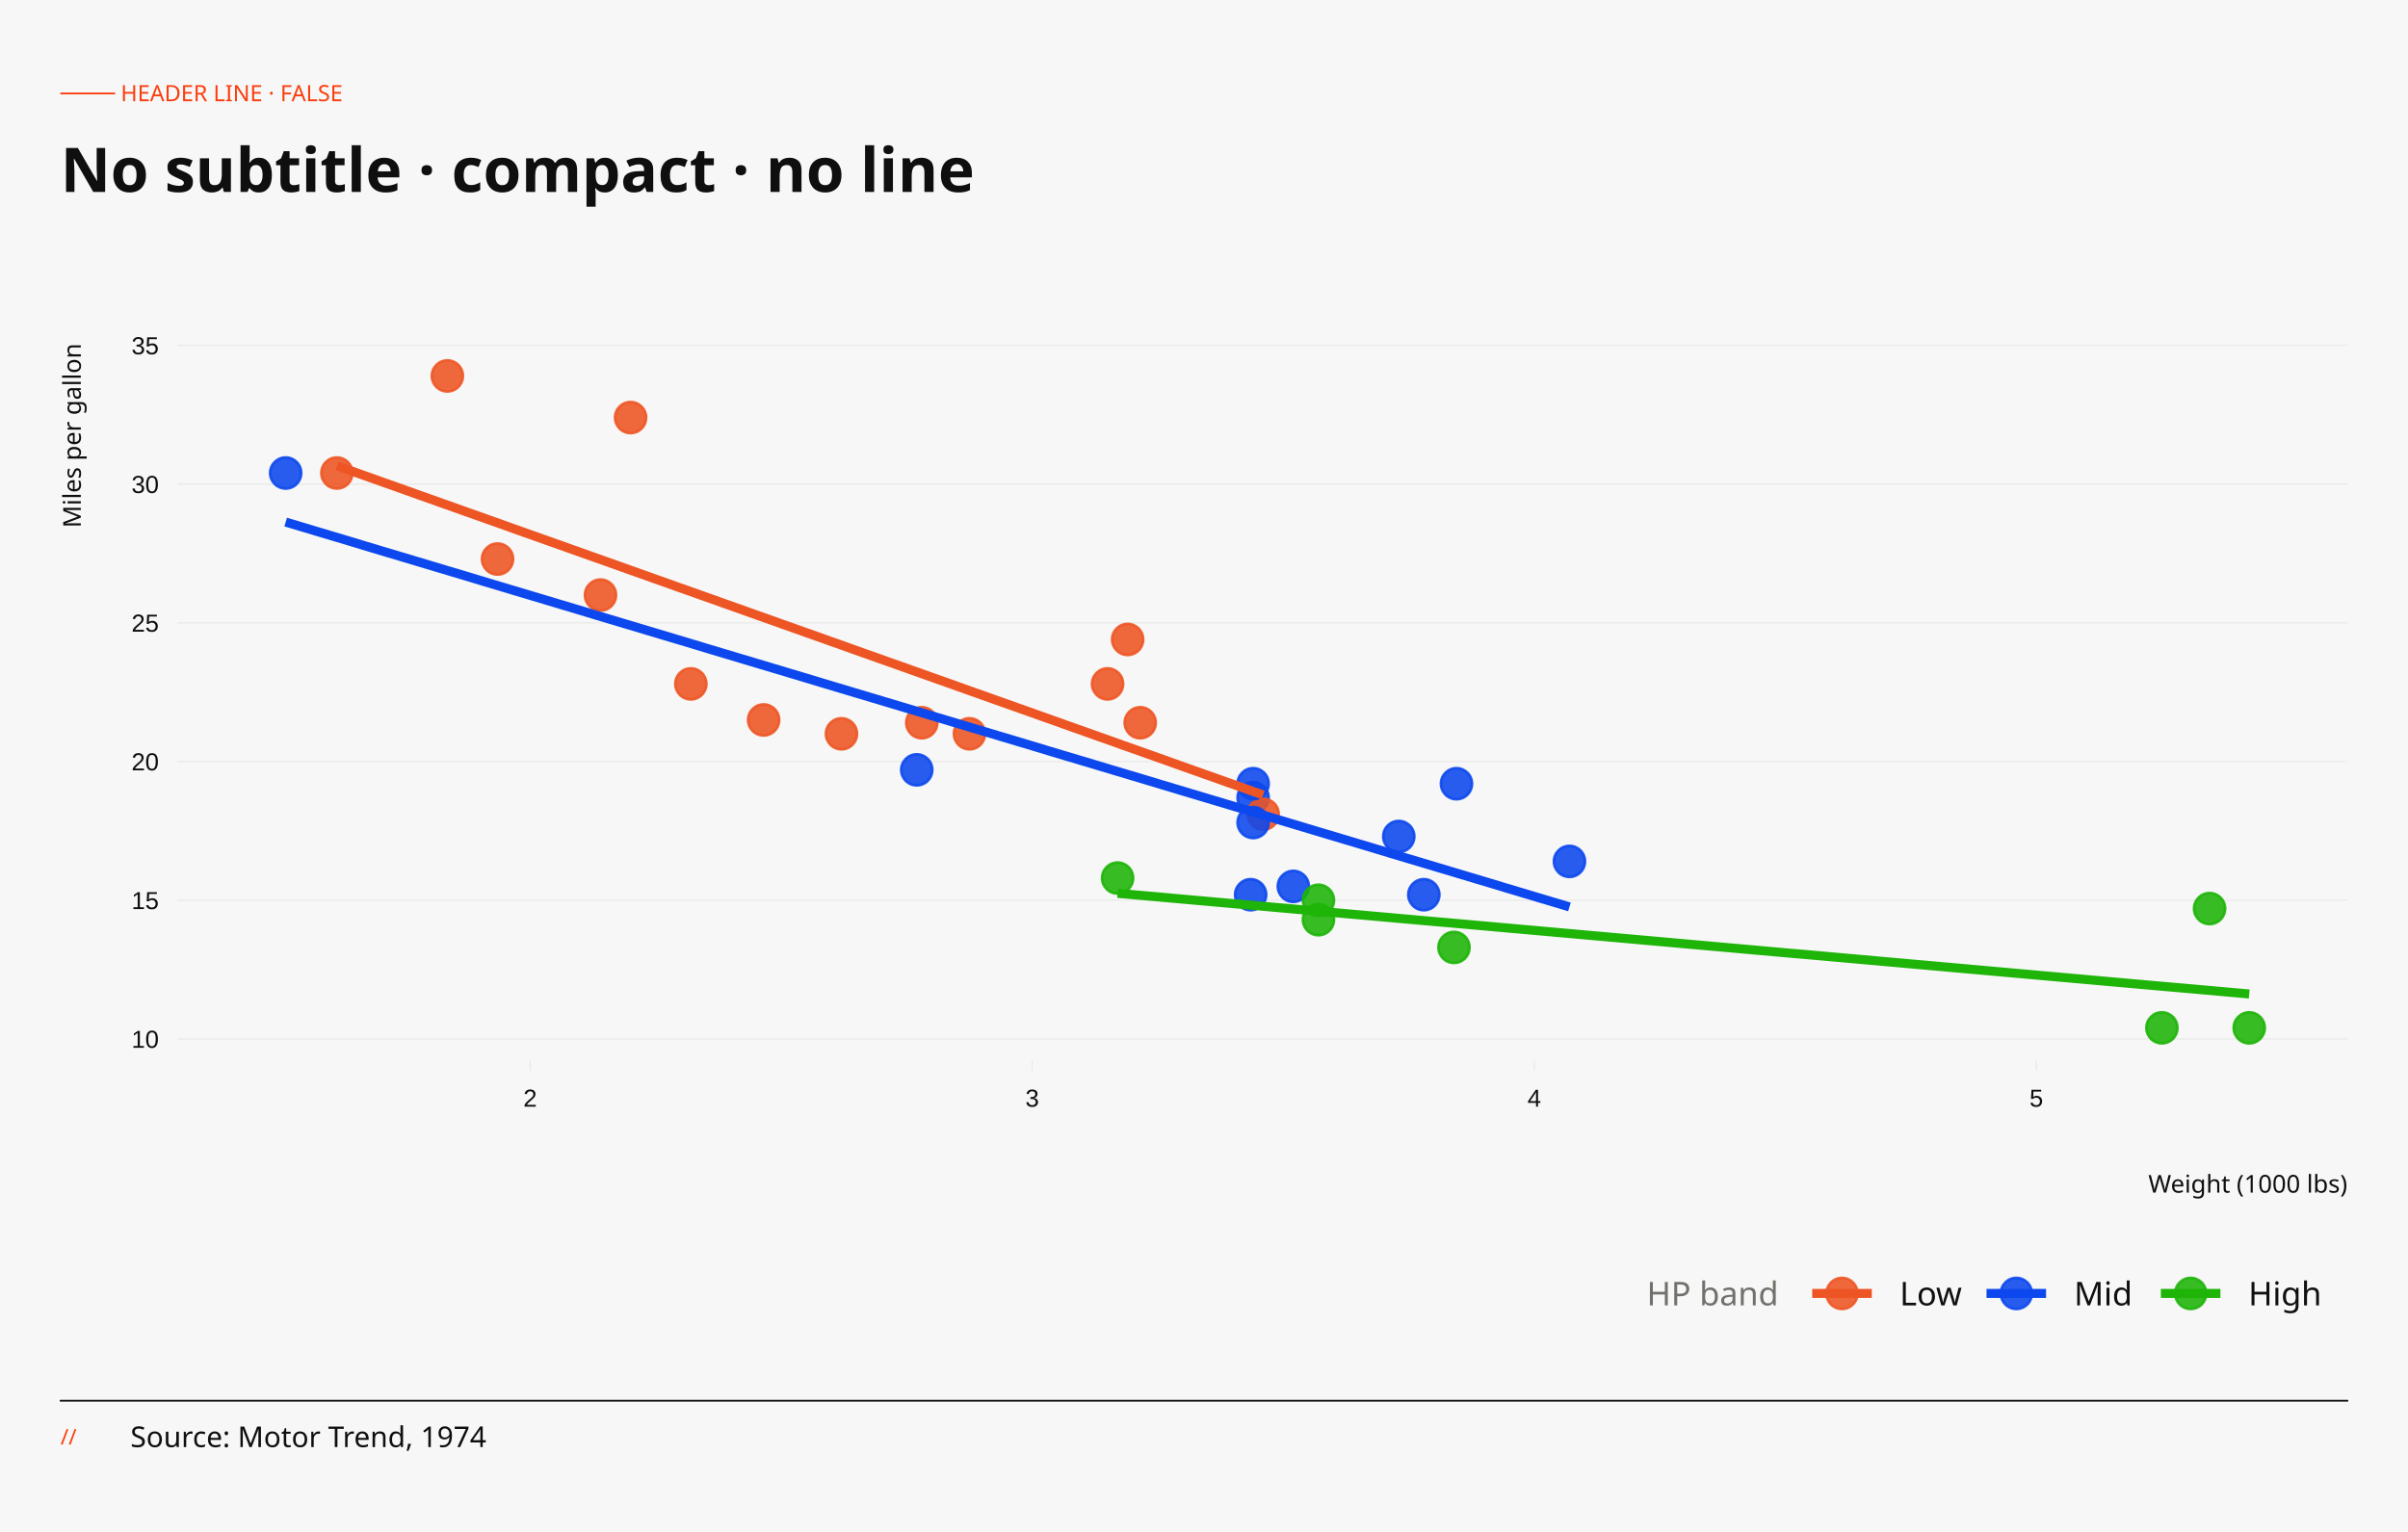
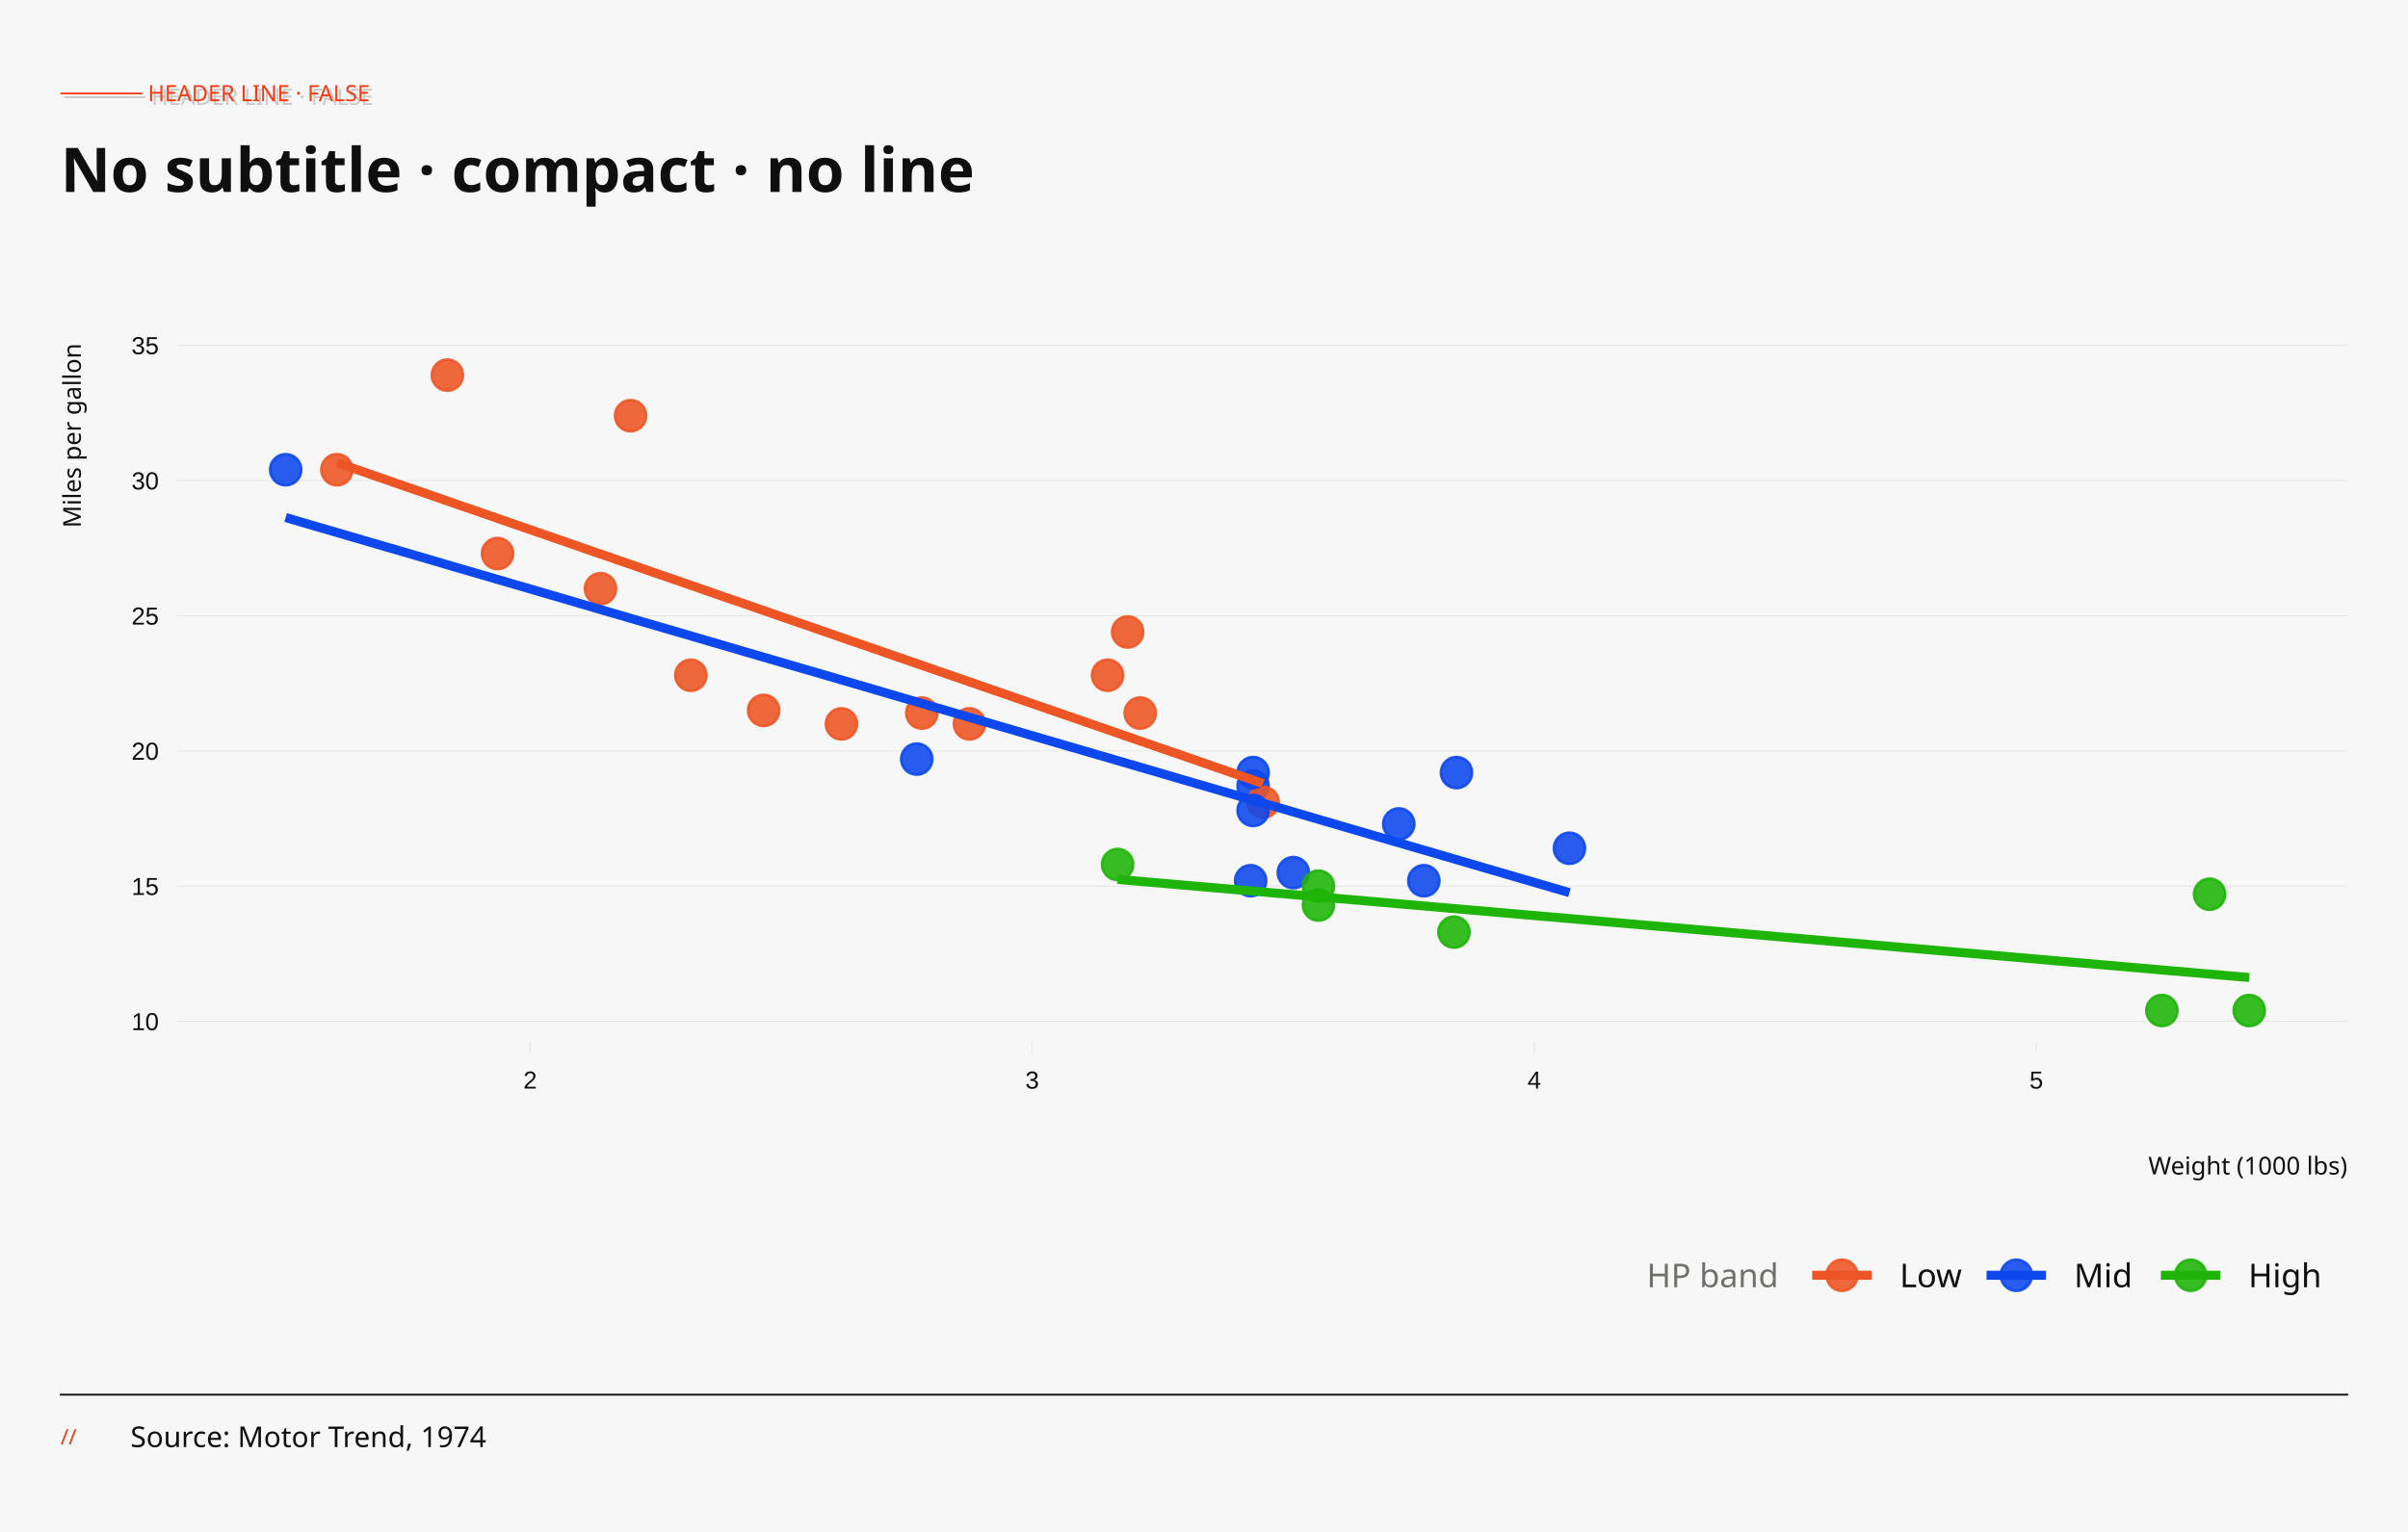
<svg xmlns="http://www.w3.org/2000/svg" width="396.00pt" height="252.00pt" viewBox="0 0 396.00 252.00">
  <g class="svglite">
    <defs>
      <style type="text/css">
    .svglite line, .svglite polyline, .svglite polygon, .svglite path, .svglite rect, .svglite circle {
      fill: none;
      stroke: #000000;
      stroke-linecap: round;
      stroke-linejoin: round;
      stroke-miterlimit: 10.00;
    }
    .svglite text {
      white-space: pre;
    }
    .svglite g.glyphgroup path {
      fill: inherit;
      stroke: none;
    }
  </style>
    </defs>
    <rect width="100%" height="100%" style="stroke: none; fill: none;" />
    <defs>
      <clipPath id="cpMC4wMHwzOTYuMDB8MC4wMHwyNTIuMDA=">
        <rect x="0.00" y="0.00" width="396.00" height="252.00" />
      </clipPath>
    </defs>
    <g clip-path="url(#cpMC4wMHwzOTYuMDB8MC4wMHwyNTIuMDA=)">
      <rect x="-0" y="0.00" width="396.00" height="252.00" style="stroke-width: 0.65; stroke: none; fill: #F7F7F7;" />
    </g>
    <defs>
-       <clipPath id="cpMzAuODN8Mzg2LjA0fDU2LjQ4fDE3NC40NQ==">
-         <rect x="30.83" y="56.48" width="355.20" height="117.97" />
+       <clipPath id="cpMzAuODN8Mzg2LjA0fDU2LjQ4fDE3MS40Ng==">
+         <rect x="30.83" y="56.48" width="355.20" height="114.98" />
      </clipPath>
    </defs>
-     <g clip-path="url(#cpMzAuODN8Mzg2LjA0fDU2LjQ4fDE3NC40NQ==)">
-       <rect x="30.83" y="56.48" width="355.20" height="117.97" style="stroke-width: 0.65; stroke: none; fill: #F7F7F7;" />
-       <polyline points="30.83,170.91 386.04,170.91 " style="stroke-width: 0.15; stroke: #E4E4E4; stroke-linecap: butt;" />
-       <polyline points="30.83,148.09 386.04,148.09 " style="stroke-width: 0.15; stroke: #E4E4E4; stroke-linecap: butt;" />
-       <polyline points="30.83,125.27 386.04,125.27 " style="stroke-width: 0.15; stroke: #E4E4E4; stroke-linecap: butt;" />
-       <polyline points="30.83,102.46 386.04,102.46 " style="stroke-width: 0.15; stroke: #E4E4E4; stroke-linecap: butt;" />
-       <polyline points="30.83,79.64 386.04,79.64 " style="stroke-width: 0.15; stroke: #E4E4E4; stroke-linecap: butt;" />
-       <polyline points="30.83,56.82 386.04,56.82 " style="stroke-width: 0.15; stroke: #E4E4E4; stroke-linecap: butt;" />
-       <circle cx="138.38" cy="120.71" r="2.56" style="stroke-width: 0.43; stroke: #EE5524; stroke-opacity: 0.88; fill: #EE5524; fill-opacity: 0.88;" />
-       <circle cx="159.43" cy="120.71" r="2.56" style="stroke-width: 0.43; stroke: #EE5524; stroke-opacity: 0.88; fill: #EE5524; fill-opacity: 0.88;" />
-       <circle cx="113.61" cy="112.50" r="2.56" style="stroke-width: 0.43; stroke: #EE5524; stroke-opacity: 0.88; fill: #EE5524; fill-opacity: 0.88;" />
-       <circle cx="187.51" cy="118.89" r="2.56" style="stroke-width: 0.43; stroke: #EE5524; stroke-opacity: 0.88; fill: #EE5524; fill-opacity: 0.88;" />
-       <circle cx="206.08" cy="131.21" r="2.56" style="stroke-width: 0.43; stroke: #0C48ED; stroke-opacity: 0.88; fill: #0C48ED; fill-opacity: 0.88;" />
-       <circle cx="207.73" cy="133.94" r="2.56" style="stroke-width: 0.43; stroke: #EE5524; stroke-opacity: 0.88; fill: #EE5524; fill-opacity: 0.88;" />
-       <circle cx="216.82" cy="151.29" r="2.56" style="stroke-width: 0.43; stroke: #1EB508; stroke-opacity: 0.88; fill: #1EB508; fill-opacity: 0.88;" />
-       <circle cx="185.44" cy="105.19" r="2.56" style="stroke-width: 0.43; stroke: #EE5524; stroke-opacity: 0.88; fill: #EE5524; fill-opacity: 0.88;" />
-       <circle cx="182.14" cy="112.50" r="2.56" style="stroke-width: 0.43; stroke: #EE5524; stroke-opacity: 0.88; fill: #EE5524; fill-opacity: 0.88;" />
-       <circle cx="206.08" cy="128.92" r="2.56" style="stroke-width: 0.43; stroke: #0C48ED; stroke-opacity: 0.88; fill: #0C48ED; fill-opacity: 0.88;" />
-       <circle cx="206.08" cy="135.31" r="2.56" style="stroke-width: 0.43; stroke: #0C48ED; stroke-opacity: 0.88; fill: #0C48ED; fill-opacity: 0.88;" />
-       <circle cx="258.10" cy="141.70" r="2.56" style="stroke-width: 0.43; stroke: #0C48ED; stroke-opacity: 0.88; fill: #0C48ED; fill-opacity: 0.88;" />
-       <circle cx="230.03" cy="137.60" r="2.56" style="stroke-width: 0.43; stroke: #0C48ED; stroke-opacity: 0.88; fill: #0C48ED; fill-opacity: 0.88;" />
-       <circle cx="234.15" cy="147.18" r="2.56" style="stroke-width: 0.43; stroke: #0C48ED; stroke-opacity: 0.88; fill: #0C48ED; fill-opacity: 0.88;" />
-       <circle cx="355.53" cy="169.08" r="2.56" style="stroke-width: 0.43; stroke: #1EB508; stroke-opacity: 0.88; fill: #1EB508; fill-opacity: 0.88;" />
-       <circle cx="369.89" cy="169.08" r="2.56" style="stroke-width: 0.43; stroke: #1EB508; stroke-opacity: 0.88; fill: #1EB508; fill-opacity: 0.88;" />
-       <circle cx="363.37" cy="149.46" r="2.56" style="stroke-width: 0.43; stroke: #1EB508; stroke-opacity: 0.88; fill: #1EB508; fill-opacity: 0.88;" />
-       <circle cx="103.70" cy="68.69" r="2.56" style="stroke-width: 0.43; stroke: #EE5524; stroke-opacity: 0.88; fill: #EE5524; fill-opacity: 0.88;" />
-       <circle cx="55.40" cy="77.81" r="2.56" style="stroke-width: 0.43; stroke: #EE5524; stroke-opacity: 0.88; fill: #EE5524; fill-opacity: 0.88;" />
-       <circle cx="73.57" cy="61.84" r="2.56" style="stroke-width: 0.43; stroke: #EE5524; stroke-opacity: 0.88; fill: #EE5524; fill-opacity: 0.88;" />
-       <circle cx="125.58" cy="118.43" r="2.56" style="stroke-width: 0.43; stroke: #EE5524; stroke-opacity: 0.88; fill: #EE5524; fill-opacity: 0.88;" />
-       <circle cx="212.69" cy="145.81" r="2.56" style="stroke-width: 0.43; stroke: #0C48ED; stroke-opacity: 0.88; fill: #0C48ED; fill-opacity: 0.88;" />
-       <circle cx="205.67" cy="147.18" r="2.56" style="stroke-width: 0.43; stroke: #0C48ED; stroke-opacity: 0.88; fill: #0C48ED; fill-opacity: 0.88;" />
-       <circle cx="239.11" cy="155.85" r="2.56" style="stroke-width: 0.43; stroke: #1EB508; stroke-opacity: 0.88; fill: #1EB508; fill-opacity: 0.88;" />
-       <circle cx="239.52" cy="128.92" r="2.56" style="stroke-width: 0.43; stroke: #0C48ED; stroke-opacity: 0.88; fill: #0C48ED; fill-opacity: 0.88;" />
-       <circle cx="81.82" cy="91.96" r="2.56" style="stroke-width: 0.43; stroke: #EE5524; stroke-opacity: 0.88; fill: #EE5524; fill-opacity: 0.88;" />
-       <circle cx="98.75" cy="97.89" r="2.56" style="stroke-width: 0.43; stroke: #EE5524; stroke-opacity: 0.88; fill: #EE5524; fill-opacity: 0.88;" />
-       <circle cx="46.98" cy="77.81" r="2.56" style="stroke-width: 0.43; stroke: #0C48ED; stroke-opacity: 0.88; fill: #0C48ED; fill-opacity: 0.88;" />
-       <circle cx="183.79" cy="144.44" r="2.56" style="stroke-width: 0.43; stroke: #1EB508; stroke-opacity: 0.88; fill: #1EB508; fill-opacity: 0.88;" />
-       <circle cx="150.76" cy="126.64" r="2.56" style="stroke-width: 0.43; stroke: #0C48ED; stroke-opacity: 0.88; fill: #0C48ED; fill-opacity: 0.88;" />
-       <circle cx="216.82" cy="148.09" r="2.56" style="stroke-width: 0.43; stroke: #1EB508; stroke-opacity: 0.88; fill: #1EB508; fill-opacity: 0.88;" />
-       <circle cx="151.59" cy="118.89" r="2.56" style="stroke-width: 0.43; stroke: #EE5524; stroke-opacity: 0.88; fill: #EE5524; fill-opacity: 0.88;" />
-       <polyline points="55.40,76.63 57.33,77.31 59.26,78.00 61.19,78.68 63.11,79.37 65.04,80.05 66.97,80.74 68.90,81.43 70.83,82.11 72.76,82.80 74.68,83.48 76.61,84.17 78.54,84.85 80.47,85.54 82.40,86.22 84.32,86.91 86.25,87.60 88.18,88.28 90.11,88.97 92.04,89.65 93.97,90.34 95.89,91.02 97.82,91.71 99.75,92.39 101.68,93.08 103.61,93.77 105.54,94.45 107.46,95.14 109.39,95.82 111.32,96.51 113.25,97.19 115.18,97.88 117.11,98.56 119.03,99.25 120.96,99.93 122.89,100.62 124.82,101.31 126.75,101.99 128.67,102.68 130.60,103.36 132.53,104.05 134.46,104.73 136.39,105.42 138.32,106.10 140.24,106.79 142.17,107.48 144.10,108.16 146.03,108.85 147.96,109.53 149.89,110.22 151.81,110.90 153.74,111.59 155.67,112.27 157.60,112.96 159.53,113.65 161.46,114.33 163.38,115.02 165.31,115.70 167.24,116.39 169.17,117.07 171.10,117.76 173.02,118.44 174.95,119.13 176.88,119.82 178.81,120.50 180.74,121.19 182.67,121.87 184.59,122.56 186.52,123.24 188.45,123.93 190.38,124.61 192.31,125.30 194.24,125.99 196.16,126.67 198.09,127.36 200.02,128.04 201.95,128.73 203.88,129.41 205.81,130.10 207.73,130.78 " style="stroke-width: 1.49; stroke: #EE5524; stroke-linecap: butt;" />
-       <polyline points="46.98,85.88 49.65,86.68 52.32,87.48 55.00,88.28 57.67,89.08 60.34,89.89 63.01,90.69 65.69,91.49 68.36,92.29 71.03,93.09 73.70,93.89 76.38,94.69 79.05,95.50 81.72,96.30 84.39,97.10 87.07,97.90 89.74,98.70 92.41,99.50 95.08,100.30 97.75,101.11 100.43,101.91 103.10,102.71 105.77,103.51 108.44,104.31 111.12,105.11 113.79,105.91 116.46,106.72 119.13,107.52 121.81,108.32 124.48,109.12 127.15,109.92 129.82,110.72 132.50,111.52 135.17,112.33 137.84,113.13 140.51,113.93 143.19,114.73 145.86,115.53 148.53,116.33 151.20,117.13 153.88,117.94 156.55,118.74 159.22,119.54 161.89,120.34 164.56,121.14 167.24,121.94 169.91,122.74 172.58,123.55 175.25,124.35 177.93,125.15 180.60,125.95 183.27,126.75 185.94,127.55 188.62,128.35 191.29,129.16 193.96,129.96 196.63,130.76 199.31,131.56 201.98,132.36 204.65,133.16 207.32,133.96 210.00,134.77 212.67,135.57 215.34,136.37 218.01,137.17 220.68,137.97 223.36,138.77 226.03,139.57 228.70,140.38 231.37,141.18 234.05,141.98 236.72,142.78 239.39,143.58 242.06,144.38 244.74,145.18 247.41,145.99 250.08,146.79 252.75,147.59 255.43,148.39 258.10,149.19 " style="stroke-width: 1.49; stroke: #0C48ED; stroke-linecap: butt;" />
-       <polyline points="183.79,146.95 186.15,147.16 188.50,147.37 190.86,147.58 193.21,147.79 195.57,148.00 197.92,148.21 200.28,148.42 202.64,148.63 204.99,148.84 207.35,149.05 209.70,149.26 212.06,149.47 214.41,149.68 216.77,149.89 219.13,150.10 221.48,150.31 223.84,150.52 226.19,150.73 228.55,150.94 230.90,151.15 233.26,151.36 235.62,151.57 237.97,151.77 240.33,151.98 242.68,152.19 245.04,152.40 247.39,152.61 249.75,152.82 252.11,153.03 254.46,153.24 256.82,153.45 259.17,153.66 261.53,153.87 263.88,154.08 266.24,154.29 268.60,154.50 270.95,154.71 273.31,154.92 275.66,155.13 278.02,155.34 280.37,155.55 282.73,155.76 285.09,155.97 287.44,156.18 289.80,156.39 292.15,156.60 294.51,156.81 296.86,157.01 299.22,157.22 301.58,157.43 303.93,157.64 306.29,157.85 308.64,158.06 311.00,158.27 313.35,158.48 315.71,158.69 318.07,158.90 320.42,159.11 322.78,159.32 325.13,159.53 327.49,159.74 329.84,159.95 332.20,160.16 334.56,160.37 336.91,160.58 339.27,160.79 341.62,161.00 343.98,161.21 346.33,161.42 348.69,161.63 351.05,161.84 353.40,162.05 355.76,162.26 358.11,162.46 360.47,162.67 362.82,162.88 365.18,163.09 367.54,163.30 369.89,163.51 " style="stroke-width: 1.49; stroke: #1EB508; stroke-linecap: butt;" />
+     <g clip-path="url(#cpMzAuODN8Mzg2LjA0fDU2LjQ4fDE3MS40Ng==)">
+       <rect x="30.83" y="56.48" width="355.20" height="114.98" style="stroke-width: 0.65; stroke: none; fill: #F7F7F7;" />
+       <polyline points="30.83,168.01 386.04,168.01 " style="stroke-width: 0.15; stroke: #E4E4E4; stroke-linecap: butt;" />
+       <polyline points="30.83,145.77 386.04,145.77 " style="stroke-width: 0.15; stroke: #E4E4E4; stroke-linecap: butt;" />
+       <polyline points="30.83,123.53 386.04,123.53 " style="stroke-width: 0.15; stroke: #E4E4E4; stroke-linecap: butt;" />
+       <polyline points="30.83,101.29 386.04,101.29 " style="stroke-width: 0.15; stroke: #E4E4E4; stroke-linecap: butt;" />
+       <polyline points="30.83,79.05 386.04,79.05 " style="stroke-width: 0.15; stroke: #E4E4E4; stroke-linecap: butt;" />
+       <polyline points="30.83,56.81 386.04,56.81 " style="stroke-width: 0.15; stroke: #E4E4E4; stroke-linecap: butt;" />
+       <circle cx="138.38" cy="119.08" r="2.56" style="stroke-width: 0.43; stroke: #EE5524; stroke-opacity: 0.88; fill: #EE5524; fill-opacity: 0.88;" />
+       <circle cx="159.43" cy="119.08" r="2.56" style="stroke-width: 0.43; stroke: #EE5524; stroke-opacity: 0.88; fill: #EE5524; fill-opacity: 0.88;" />
+       <circle cx="113.61" cy="111.08" r="2.56" style="stroke-width: 0.43; stroke: #EE5524; stroke-opacity: 0.88; fill: #EE5524; fill-opacity: 0.88;" />
+       <circle cx="187.51" cy="117.30" r="2.56" style="stroke-width: 0.43; stroke: #EE5524; stroke-opacity: 0.88; fill: #EE5524; fill-opacity: 0.88;" />
+       <circle cx="206.08" cy="129.31" r="2.56" style="stroke-width: 0.43; stroke: #0C48ED; stroke-opacity: 0.88; fill: #0C48ED; fill-opacity: 0.88;" />
+       <circle cx="207.73" cy="131.98" r="2.56" style="stroke-width: 0.43; stroke: #EE5524; stroke-opacity: 0.88; fill: #EE5524; fill-opacity: 0.88;" />
+       <circle cx="216.82" cy="148.88" r="2.56" style="stroke-width: 0.43; stroke: #1EB508; stroke-opacity: 0.88; fill: #1EB508; fill-opacity: 0.88;" />
+       <circle cx="185.44" cy="103.96" r="2.56" style="stroke-width: 0.43; stroke: #EE5524; stroke-opacity: 0.88; fill: #EE5524; fill-opacity: 0.88;" />
+       <circle cx="182.14" cy="111.08" r="2.56" style="stroke-width: 0.43; stroke: #EE5524; stroke-opacity: 0.88; fill: #EE5524; fill-opacity: 0.88;" />
+       <circle cx="206.08" cy="127.09" r="2.56" style="stroke-width: 0.43; stroke: #0C48ED; stroke-opacity: 0.88; fill: #0C48ED; fill-opacity: 0.88;" />
+       <circle cx="206.08" cy="133.32" r="2.56" style="stroke-width: 0.43; stroke: #0C48ED; stroke-opacity: 0.88; fill: #0C48ED; fill-opacity: 0.88;" />
+       <circle cx="258.10" cy="139.54" r="2.56" style="stroke-width: 0.43; stroke: #0C48ED; stroke-opacity: 0.88; fill: #0C48ED; fill-opacity: 0.88;" />
+       <circle cx="230.03" cy="135.54" r="2.56" style="stroke-width: 0.43; stroke: #0C48ED; stroke-opacity: 0.88; fill: #0C48ED; fill-opacity: 0.88;" />
+       <circle cx="234.15" cy="144.88" r="2.56" style="stroke-width: 0.43; stroke: #0C48ED; stroke-opacity: 0.88; fill: #0C48ED; fill-opacity: 0.88;" />
+       <circle cx="355.53" cy="166.23" r="2.56" style="stroke-width: 0.43; stroke: #1EB508; stroke-opacity: 0.88; fill: #1EB508; fill-opacity: 0.88;" />
+       <circle cx="369.89" cy="166.23" r="2.56" style="stroke-width: 0.43; stroke: #1EB508; stroke-opacity: 0.88; fill: #1EB508; fill-opacity: 0.88;" />
+       <circle cx="363.37" cy="147.10" r="2.56" style="stroke-width: 0.43; stroke: #1EB508; stroke-opacity: 0.88; fill: #1EB508; fill-opacity: 0.88;" />
+       <circle cx="103.70" cy="68.38" r="2.56" style="stroke-width: 0.43; stroke: #EE5524; stroke-opacity: 0.88; fill: #EE5524; fill-opacity: 0.88;" />
+       <circle cx="55.40" cy="77.27" r="2.56" style="stroke-width: 0.43; stroke: #EE5524; stroke-opacity: 0.88; fill: #EE5524; fill-opacity: 0.88;" />
+       <circle cx="73.57" cy="61.71" r="2.56" style="stroke-width: 0.43; stroke: #EE5524; stroke-opacity: 0.88; fill: #EE5524; fill-opacity: 0.88;" />
+       <circle cx="125.58" cy="116.86" r="2.56" style="stroke-width: 0.43; stroke: #EE5524; stroke-opacity: 0.88; fill: #EE5524; fill-opacity: 0.88;" />
+       <circle cx="212.69" cy="143.55" r="2.56" style="stroke-width: 0.43; stroke: #0C48ED; stroke-opacity: 0.88; fill: #0C48ED; fill-opacity: 0.88;" />
+       <circle cx="205.67" cy="144.88" r="2.56" style="stroke-width: 0.43; stroke: #0C48ED; stroke-opacity: 0.88; fill: #0C48ED; fill-opacity: 0.88;" />
+       <circle cx="239.11" cy="153.33" r="2.56" style="stroke-width: 0.43; stroke: #1EB508; stroke-opacity: 0.88; fill: #1EB508; fill-opacity: 0.88;" />
+       <circle cx="239.52" cy="127.09" r="2.56" style="stroke-width: 0.43; stroke: #0C48ED; stroke-opacity: 0.88; fill: #0C48ED; fill-opacity: 0.88;" />
+       <circle cx="81.82" cy="91.06" r="2.56" style="stroke-width: 0.43; stroke: #EE5524; stroke-opacity: 0.88; fill: #EE5524; fill-opacity: 0.88;" />
+       <circle cx="98.75" cy="96.84" r="2.56" style="stroke-width: 0.43; stroke: #EE5524; stroke-opacity: 0.88; fill: #EE5524; fill-opacity: 0.88;" />
+       <circle cx="46.98" cy="77.27" r="2.56" style="stroke-width: 0.43; stroke: #0C48ED; stroke-opacity: 0.88; fill: #0C48ED; fill-opacity: 0.88;" />
+       <circle cx="183.79" cy="142.21" r="2.56" style="stroke-width: 0.43; stroke: #1EB508; stroke-opacity: 0.88; fill: #1EB508; fill-opacity: 0.88;" />
+       <circle cx="150.76" cy="124.87" r="2.56" style="stroke-width: 0.43; stroke: #0C48ED; stroke-opacity: 0.88; fill: #0C48ED; fill-opacity: 0.88;" />
+       <circle cx="216.82" cy="145.77" r="2.56" style="stroke-width: 0.43; stroke: #1EB508; stroke-opacity: 0.88; fill: #1EB508; fill-opacity: 0.88;" />
+       <circle cx="151.59" cy="117.30" r="2.56" style="stroke-width: 0.43; stroke: #EE5524; stroke-opacity: 0.88; fill: #EE5524; fill-opacity: 0.88;" />
+       <polyline points="55.40,76.12 57.33,76.78 59.26,77.45 61.19,78.12 63.11,78.79 65.04,79.46 66.97,80.13 68.90,80.79 70.83,81.46 72.76,82.13 74.68,82.80 76.61,83.47 78.54,84.13 80.47,84.80 82.40,85.47 84.32,86.14 86.25,86.81 88.18,87.48 90.11,88.14 92.04,88.81 93.97,89.48 95.89,90.15 97.82,90.82 99.75,91.48 101.68,92.15 103.61,92.82 105.54,93.49 107.46,94.16 109.39,94.82 111.32,95.49 113.25,96.16 115.18,96.83 117.11,97.50 119.03,98.17 120.96,98.83 122.89,99.50 124.82,100.17 126.75,100.84 128.67,101.51 130.60,102.17 132.53,102.84 134.46,103.51 136.39,104.18 138.32,104.85 140.24,105.52 142.17,106.18 144.10,106.85 146.03,107.52 147.96,108.19 149.89,108.86 151.81,109.52 153.74,110.19 155.67,110.86 157.60,111.53 159.53,112.20 161.46,112.87 163.38,113.53 165.31,114.20 167.24,114.87 169.17,115.54 171.10,116.21 173.02,116.87 174.95,117.54 176.88,118.21 178.81,118.88 180.74,119.55 182.67,120.22 184.59,120.88 186.52,121.55 188.45,122.22 190.38,122.89 192.31,123.56 194.24,124.22 196.16,124.89 198.09,125.56 200.02,126.23 201.95,126.90 203.88,127.57 205.81,128.23 207.73,128.90 " style="stroke-width: 1.49; stroke: #EE5524; stroke-linecap: butt;" />
+       <polyline points="46.98,85.13 49.65,85.92 52.32,86.70 55.00,87.48 57.67,88.26 60.34,89.04 63.01,89.82 65.69,90.60 68.36,91.38 71.03,92.16 73.70,92.95 76.38,93.73 79.05,94.51 81.72,95.29 84.39,96.07 87.07,96.85 89.74,97.63 92.41,98.41 95.08,99.19 97.75,99.98 100.43,100.76 103.10,101.54 105.77,102.32 108.44,103.10 111.12,103.88 113.79,104.66 116.46,105.44 119.13,106.22 121.81,107.01 124.48,107.79 127.15,108.57 129.82,109.35 132.50,110.13 135.17,110.91 137.84,111.69 140.51,112.47 143.19,113.25 145.86,114.04 148.53,114.82 151.20,115.60 153.88,116.38 156.55,117.16 159.22,117.94 161.89,118.72 164.56,119.50 167.24,120.28 169.91,121.07 172.58,121.85 175.25,122.63 177.93,123.41 180.60,124.19 183.27,124.97 185.94,125.75 188.62,126.53 191.29,127.31 193.96,128.10 196.63,128.88 199.31,129.66 201.98,130.44 204.65,131.22 207.32,132.00 210.00,132.78 212.67,133.56 215.34,134.34 218.01,135.13 220.68,135.91 223.36,136.69 226.03,137.47 228.70,138.25 231.37,139.03 234.05,139.81 236.72,140.59 239.39,141.37 242.06,142.16 244.74,142.94 247.41,143.72 250.08,144.50 252.75,145.28 255.43,146.06 258.10,146.84 " style="stroke-width: 1.49; stroke: #0C48ED; stroke-linecap: butt;" />
+       <polyline points="183.79,144.66 186.15,144.87 188.50,145.07 190.86,145.27 193.21,145.48 195.57,145.68 197.92,145.89 200.28,146.09 202.64,146.30 204.99,146.50 207.35,146.70 209.70,146.91 212.06,147.11 214.41,147.32 216.77,147.52 219.13,147.73 221.48,147.93 223.84,148.13 226.19,148.34 228.55,148.54 230.90,148.75 233.26,148.95 235.62,149.16 237.97,149.36 240.33,149.56 242.68,149.77 245.04,149.97 247.39,150.18 249.75,150.38 252.11,150.59 254.46,150.79 256.82,150.99 259.17,151.20 261.53,151.40 263.88,151.61 266.24,151.81 268.60,152.02 270.95,152.22 273.31,152.42 275.66,152.63 278.02,152.83 280.37,153.04 282.73,153.24 285.09,153.45 287.44,153.65 289.80,153.85 292.15,154.06 294.51,154.26 296.86,154.47 299.22,154.67 301.58,154.88 303.93,155.08 306.29,155.28 308.64,155.49 311.00,155.69 313.35,155.90 315.71,156.10 318.07,156.31 320.42,156.51 322.78,156.72 325.13,156.92 327.49,157.12 329.84,157.33 332.20,157.53 334.56,157.74 336.91,157.94 339.27,158.15 341.62,158.35 343.98,158.55 346.33,158.76 348.69,158.96 351.05,159.17 353.40,159.37 355.76,159.58 358.11,159.78 360.47,159.98 362.82,160.19 365.18,160.39 367.54,160.60 369.89,160.80 " style="stroke-width: 1.49; stroke: #1EB508; stroke-linecap: butt;" />
    </g>
    <g clip-path="url(#cpMC4wMHwzOTYuMDB8MC4wMHwyNTIuMDA=)">
-       <text x="26.13" y="172.36" text-anchor="end" style="font-size: 4.05px;fill: #0F0F0F; font-family: &quot;Arial&quot;;" textLength="4.50px" lengthAdjust="spacingAndGlyphs">10</text>
-       <text x="26.13" y="149.54" text-anchor="end" style="font-size: 4.05px;fill: #0F0F0F; font-family: &quot;Arial&quot;;" textLength="4.50px" lengthAdjust="spacingAndGlyphs">15</text>
-       <text x="26.13" y="126.72" text-anchor="end" style="font-size: 4.05px;fill: #0F0F0F; font-family: &quot;Arial&quot;;" textLength="4.50px" lengthAdjust="spacingAndGlyphs">20</text>
-       <text x="26.13" y="103.91" text-anchor="end" style="font-size: 4.05px;fill: #0F0F0F; font-family: &quot;Arial&quot;;" textLength="4.50px" lengthAdjust="spacingAndGlyphs">25</text>
-       <text x="26.13" y="81.09" text-anchor="end" style="font-size: 4.05px;fill: #0F0F0F; font-family: &quot;Arial&quot;;" textLength="4.50px" lengthAdjust="spacingAndGlyphs">30</text>
-       <text x="26.13" y="58.27" text-anchor="end" style="font-size: 4.05px;fill: #0F0F0F; font-family: &quot;Arial&quot;;" textLength="4.50px" lengthAdjust="spacingAndGlyphs">35</text>
-       <polyline points="29.15,170.91 30.83,170.91 " style="stroke-width: 0.15; stroke: #E4E4E4; stroke-linecap: butt;" />
-       <polyline points="29.15,148.09 30.83,148.09 " style="stroke-width: 0.15; stroke: #E4E4E4; stroke-linecap: butt;" />
-       <polyline points="29.15,125.27 30.83,125.27 " style="stroke-width: 0.15; stroke: #E4E4E4; stroke-linecap: butt;" />
-       <polyline points="29.15,102.46 30.83,102.46 " style="stroke-width: 0.15; stroke: #E4E4E4; stroke-linecap: butt;" />
-       <polyline points="29.15,79.64 30.83,79.64 " style="stroke-width: 0.15; stroke: #E4E4E4; stroke-linecap: butt;" />
-       <polyline points="29.15,56.82 30.83,56.82 " style="stroke-width: 0.15; stroke: #E4E4E4; stroke-linecap: butt;" />
-       <polyline points="87.19,176.13 87.19,174.45 " style="stroke-width: 0.15; stroke: #E4E4E4; stroke-linecap: butt;" />
-       <polyline points="169.75,176.13 169.75,174.45 " style="stroke-width: 0.15; stroke: #E4E4E4; stroke-linecap: butt;" />
-       <polyline points="252.32,176.13 252.32,174.45 " style="stroke-width: 0.15; stroke: #E4E4E4; stroke-linecap: butt;" />
-       <polyline points="334.88,176.13 334.88,174.45 " style="stroke-width: 0.15; stroke: #E4E4E4; stroke-linecap: butt;" />
-       <text x="87.19" y="182.05" text-anchor="middle" style="font-size: 4.05px;fill: #0F0F0F; font-family: &quot;Arial&quot;;" textLength="2.25px" lengthAdjust="spacingAndGlyphs">2</text>
-       <text x="169.75" y="182.05" text-anchor="middle" style="font-size: 4.05px;fill: #0F0F0F; font-family: &quot;Arial&quot;;" textLength="2.25px" lengthAdjust="spacingAndGlyphs">3</text>
-       <text x="252.32" y="182.05" text-anchor="middle" style="font-size: 4.05px;fill: #0F0F0F; font-family: &quot;Arial&quot;;" textLength="2.25px" lengthAdjust="spacingAndGlyphs">4</text>
-       <text x="334.88" y="182.05" text-anchor="middle" style="font-size: 4.05px;fill: #0F0F0F; font-family: &quot;Arial&quot;;" textLength="2.25px" lengthAdjust="spacingAndGlyphs">5</text>
-       <text x="386.04" y="196.19" text-anchor="end" style="font-size: 4.05px; font-weight: 100;fill: #0F0F0F; font-family: &quot;JetBrains Mono&quot;;" textLength="41.17px" lengthAdjust="spacingAndGlyphs">Weight (1000 lbs)</text>
+       <text x="26.13" y="169.46" text-anchor="end" style="font-size: 4.05px;fill: #0F0F0F; font-family: &quot;Arial&quot;;" textLength="4.50px" lengthAdjust="spacingAndGlyphs">10</text>
+       <text x="26.13" y="147.22" text-anchor="end" style="font-size: 4.05px;fill: #0F0F0F; font-family: &quot;Arial&quot;;" textLength="4.50px" lengthAdjust="spacingAndGlyphs">15</text>
+       <text x="26.13" y="124.98" text-anchor="end" style="font-size: 4.05px;fill: #0F0F0F; font-family: &quot;Arial&quot;;" textLength="4.50px" lengthAdjust="spacingAndGlyphs">20</text>
+       <text x="26.13" y="102.74" text-anchor="end" style="font-size: 4.05px;fill: #0F0F0F; font-family: &quot;Arial&quot;;" textLength="4.50px" lengthAdjust="spacingAndGlyphs">25</text>
+       <text x="26.13" y="80.50" text-anchor="end" style="font-size: 4.05px;fill: #0F0F0F; font-family: &quot;Arial&quot;;" textLength="4.50px" lengthAdjust="spacingAndGlyphs">30</text>
+       <text x="26.13" y="58.26" text-anchor="end" style="font-size: 4.05px;fill: #0F0F0F; font-family: &quot;Arial&quot;;" textLength="4.50px" lengthAdjust="spacingAndGlyphs">35</text>
+       <polyline points="29.15,168.01 30.83,168.01 " style="stroke-width: 0.15; stroke: #E4E4E4; stroke-linecap: butt;" />
+       <polyline points="29.15,145.77 30.83,145.77 " style="stroke-width: 0.15; stroke: #E4E4E4; stroke-linecap: butt;" />
+       <polyline points="29.15,123.53 30.83,123.53 " style="stroke-width: 0.15; stroke: #E4E4E4; stroke-linecap: butt;" />
+       <polyline points="29.15,101.29 30.83,101.29 " style="stroke-width: 0.15; stroke: #E4E4E4; stroke-linecap: butt;" />
+       <polyline points="29.15,79.05 30.83,79.05 " style="stroke-width: 0.15; stroke: #E4E4E4; stroke-linecap: butt;" />
+       <polyline points="29.15,56.81 30.83,56.81 " style="stroke-width: 0.15; stroke: #E4E4E4; stroke-linecap: butt;" />
+       <polyline points="87.19,173.14 87.19,171.46 " style="stroke-width: 0.15; stroke: #E4E4E4; stroke-linecap: butt;" />
+       <polyline points="169.75,173.14 169.75,171.46 " style="stroke-width: 0.15; stroke: #E4E4E4; stroke-linecap: butt;" />
+       <polyline points="252.32,173.14 252.32,171.46 " style="stroke-width: 0.15; stroke: #E4E4E4; stroke-linecap: butt;" />
+       <polyline points="334.88,173.14 334.88,171.46 " style="stroke-width: 0.15; stroke: #E4E4E4; stroke-linecap: butt;" />
+       <text x="87.19" y="179.07" text-anchor="middle" style="font-size: 4.05px;fill: #0F0F0F; font-family: &quot;Arial&quot;;" textLength="2.25px" lengthAdjust="spacingAndGlyphs">2</text>
+       <text x="169.75" y="179.07" text-anchor="middle" style="font-size: 4.05px;fill: #0F0F0F; font-family: &quot;Arial&quot;;" textLength="2.25px" lengthAdjust="spacingAndGlyphs">3</text>
+       <text x="252.32" y="179.07" text-anchor="middle" style="font-size: 4.05px;fill: #0F0F0F; font-family: &quot;Arial&quot;;" textLength="2.25px" lengthAdjust="spacingAndGlyphs">4</text>
+       <text x="334.88" y="179.07" text-anchor="middle" style="font-size: 4.05px;fill: #0F0F0F; font-family: &quot;Arial&quot;;" textLength="2.25px" lengthAdjust="spacingAndGlyphs">5</text>
+       <text x="386.04" y="193.20" text-anchor="end" style="font-size: 4.05px; font-weight: 100;fill: #0F0F0F; font-family: &quot;JetBrains Mono&quot;;" textLength="41.17px" lengthAdjust="spacingAndGlyphs">Weight (1000 lbs)</text>
      <text transform="translate(13.29,56.48) rotate(-90)" text-anchor="end" style="font-size: 4.05px; font-weight: 100;fill: #0F0F0F; font-family: &quot;JetBrains Mono&quot;;" textLength="38.75px" lengthAdjust="spacingAndGlyphs">Miles per gallon</text>
-       <rect x="267.43" y="203.29" width="118.60" height="18.96" style="stroke-width: 0.75; stroke: none;" />
-       <rect x="267.43" y="203.29" width="118.60" height="18.96" style="stroke-width: 0.65; stroke: none; fill: #F7F7F7;" />
-       <text x="270.80" y="214.74" style="font-size: 5.40px;fill: #71706C; font-family: &quot;JetBrains Mono&quot;;" textLength="22.64px" lengthAdjust="spacingAndGlyphs">HP band</text>
-       <rect x="296.80" y="206.65" width="12.24" height="12.24" style="stroke-width: 0.65; stroke: none; fill: #F7F7F7;" />
-       <circle cx="302.92" cy="212.77" r="2.56" style="stroke-width: 0.43; stroke: #EE5524; stroke-opacity: 0.88; fill: #EE5524; fill-opacity: 0.88;" />
-       <line x1="298.02" y1="212.77" x2="307.82" y2="212.77" style="stroke-width: 1.49; stroke: #EE5524; stroke-linecap: butt;" />
-       <rect x="325.47" y="206.65" width="12.24" height="12.24" style="stroke-width: 0.65; stroke: none; fill: #F7F7F7;" />
-       <circle cx="331.59" cy="212.77" r="2.56" style="stroke-width: 0.43; stroke: #0C48ED; stroke-opacity: 0.88; fill: #0C48ED; fill-opacity: 0.88;" />
-       <line x1="326.69" y1="212.77" x2="336.48" y2="212.77" style="stroke-width: 1.49; stroke: #0C48ED; stroke-linecap: butt;" />
-       <rect x="354.14" y="206.65" width="12.24" height="12.24" style="stroke-width: 0.65; stroke: none; fill: #F7F7F7;" />
-       <circle cx="360.26" cy="212.77" r="2.56" style="stroke-width: 0.43; stroke: #1EB508; stroke-opacity: 0.88; fill: #1EB508; fill-opacity: 0.88;" />
-       <line x1="355.36" y1="212.77" x2="365.15" y2="212.77" style="stroke-width: 1.49; stroke: #1EB508; stroke-linecap: butt;" />
-       <text x="312.40" y="214.74" style="font-size: 5.40px;fill: #0F0F0F; font-family: &quot;JetBrains Mono&quot;;" textLength="9.70px" lengthAdjust="spacingAndGlyphs">Low</text>
-       <text x="341.07" y="214.74" style="font-size: 5.40px;fill: #0F0F0F; font-family: &quot;JetBrains Mono&quot;;" textLength="9.70px" lengthAdjust="spacingAndGlyphs">Mid</text>
-       <text x="369.74" y="214.74" style="font-size: 5.40px;fill: #0F0F0F; font-family: &quot;JetBrains Mono&quot;;" textLength="12.94px" lengthAdjust="spacingAndGlyphs">High</text>
+       <rect x="267.43" y="200.30" width="118.60" height="18.96" style="stroke-width: 0.75; stroke: none;" />
+       <rect x="267.43" y="200.30" width="118.60" height="18.96" style="stroke-width: 0.65; stroke: none; fill: #F7F7F7;" />
+       <text x="270.80" y="211.75" style="font-size: 5.40px;fill: #71706C; font-family: &quot;JetBrains Mono&quot;;" textLength="22.64px" lengthAdjust="spacingAndGlyphs">HP band</text>
+       <rect x="296.80" y="203.66" width="12.24" height="12.24" style="stroke-width: 0.65; stroke: none; fill: #F7F7F7;" />
+       <circle cx="302.92" cy="209.78" r="2.56" style="stroke-width: 0.43; stroke: #EE5524; stroke-opacity: 0.88; fill: #EE5524; fill-opacity: 0.88;" />
+       <line x1="298.02" y1="209.78" x2="307.82" y2="209.78" style="stroke-width: 1.49; stroke: #EE5524; stroke-linecap: butt;" />
+       <rect x="325.47" y="203.66" width="12.24" height="12.24" style="stroke-width: 0.65; stroke: none; fill: #F7F7F7;" />
+       <circle cx="331.59" cy="209.78" r="2.56" style="stroke-width: 0.43; stroke: #0C48ED; stroke-opacity: 0.88; fill: #0C48ED; fill-opacity: 0.88;" />
+       <line x1="326.69" y1="209.78" x2="336.48" y2="209.78" style="stroke-width: 1.49; stroke: #0C48ED; stroke-linecap: butt;" />
+       <rect x="354.14" y="203.66" width="12.24" height="12.24" style="stroke-width: 0.65; stroke: none; fill: #F7F7F7;" />
+       <circle cx="360.26" cy="209.78" r="2.56" style="stroke-width: 0.43; stroke: #1EB508; stroke-opacity: 0.88; fill: #1EB508; fill-opacity: 0.88;" />
+       <line x1="355.36" y1="209.78" x2="365.15" y2="209.78" style="stroke-width: 1.49; stroke: #1EB508; stroke-linecap: butt;" />
+       <text x="312.40" y="211.75" style="font-size: 5.40px;fill: #0F0F0F; font-family: &quot;JetBrains Mono&quot;;" textLength="9.70px" lengthAdjust="spacingAndGlyphs">Low</text>
+       <text x="341.07" y="211.75" style="font-size: 5.40px;fill: #0F0F0F; font-family: &quot;JetBrains Mono&quot;;" textLength="9.70px" lengthAdjust="spacingAndGlyphs">Mid</text>
+       <text x="369.74" y="211.75" style="font-size: 5.40px;fill: #0F0F0F; font-family: &quot;JetBrains Mono&quot;;" textLength="12.94px" lengthAdjust="spacingAndGlyphs">High</text>
      <text x="9.96" y="31.57" style="font-size: 10.12px; font-weight: 600;fill: #0F0F0F; font-family: &quot;Archivo&quot;;" textLength="136.22px" lengthAdjust="spacingAndGlyphs">No subtitle · compact · no line</text>
-       <text x="9.96" y="16.65" style="font-size: 3.71px;fill: #FB3D0E; font-family: &quot;JetBrains Mono&quot;;" textLength="53.25px" lengthAdjust="spacingAndGlyphs">──── HEADER LINE · FALSE</text>
-       <text x="9.96" y="237.62" style="font-size: 3.54px; font-weight: 100;fill: #FB3D0E; font-family: &quot;JetBrains Mono&quot;;" textLength="8.50px" lengthAdjust="spacingAndGlyphs">//  </text>
+       <text x="10.56" y="17.25" style="font-size: 3.71px;fill: #0F0F0F; fill-opacity: 0.20; font-family: &quot;JetBrains Mono&quot;;" textLength="57.69px" lengthAdjust="spacingAndGlyphs">────── HEADER LINE · FALSE</text>
+       <text x="9.96" y="16.65" style="font-size: 3.71px;fill: #FD3810; font-family: &quot;JetBrains Mono&quot;;" textLength="57.69px" lengthAdjust="spacingAndGlyphs">────── HEADER LINE · FALSE</text>
+       <text x="9.96" y="237.62" style="font-size: 3.54px; font-weight: 100;fill: #FD3810; font-family: &quot;JetBrains Mono&quot;;" textLength="8.50px" lengthAdjust="spacingAndGlyphs">//  </text>
      <text x="21.45" y="238.05" style="font-size: 4.72px; font-weight: 100;fill: #0F0F0F; font-family: &quot;JetBrains Mono&quot;;" textLength="70.70px" lengthAdjust="spacingAndGlyphs">Source: Motor Trend, 1974</text>
-       <polyline points="9.96,230.42 386.04,230.42 " style="stroke-width: 0.30; stroke: #0F0F0F;" />
+       <polyline points="9.96,229.42 386.04,229.42 " style="stroke-width: 0.30; stroke: #0F0F0F;" />
    </g>
  </g>
</svg>
